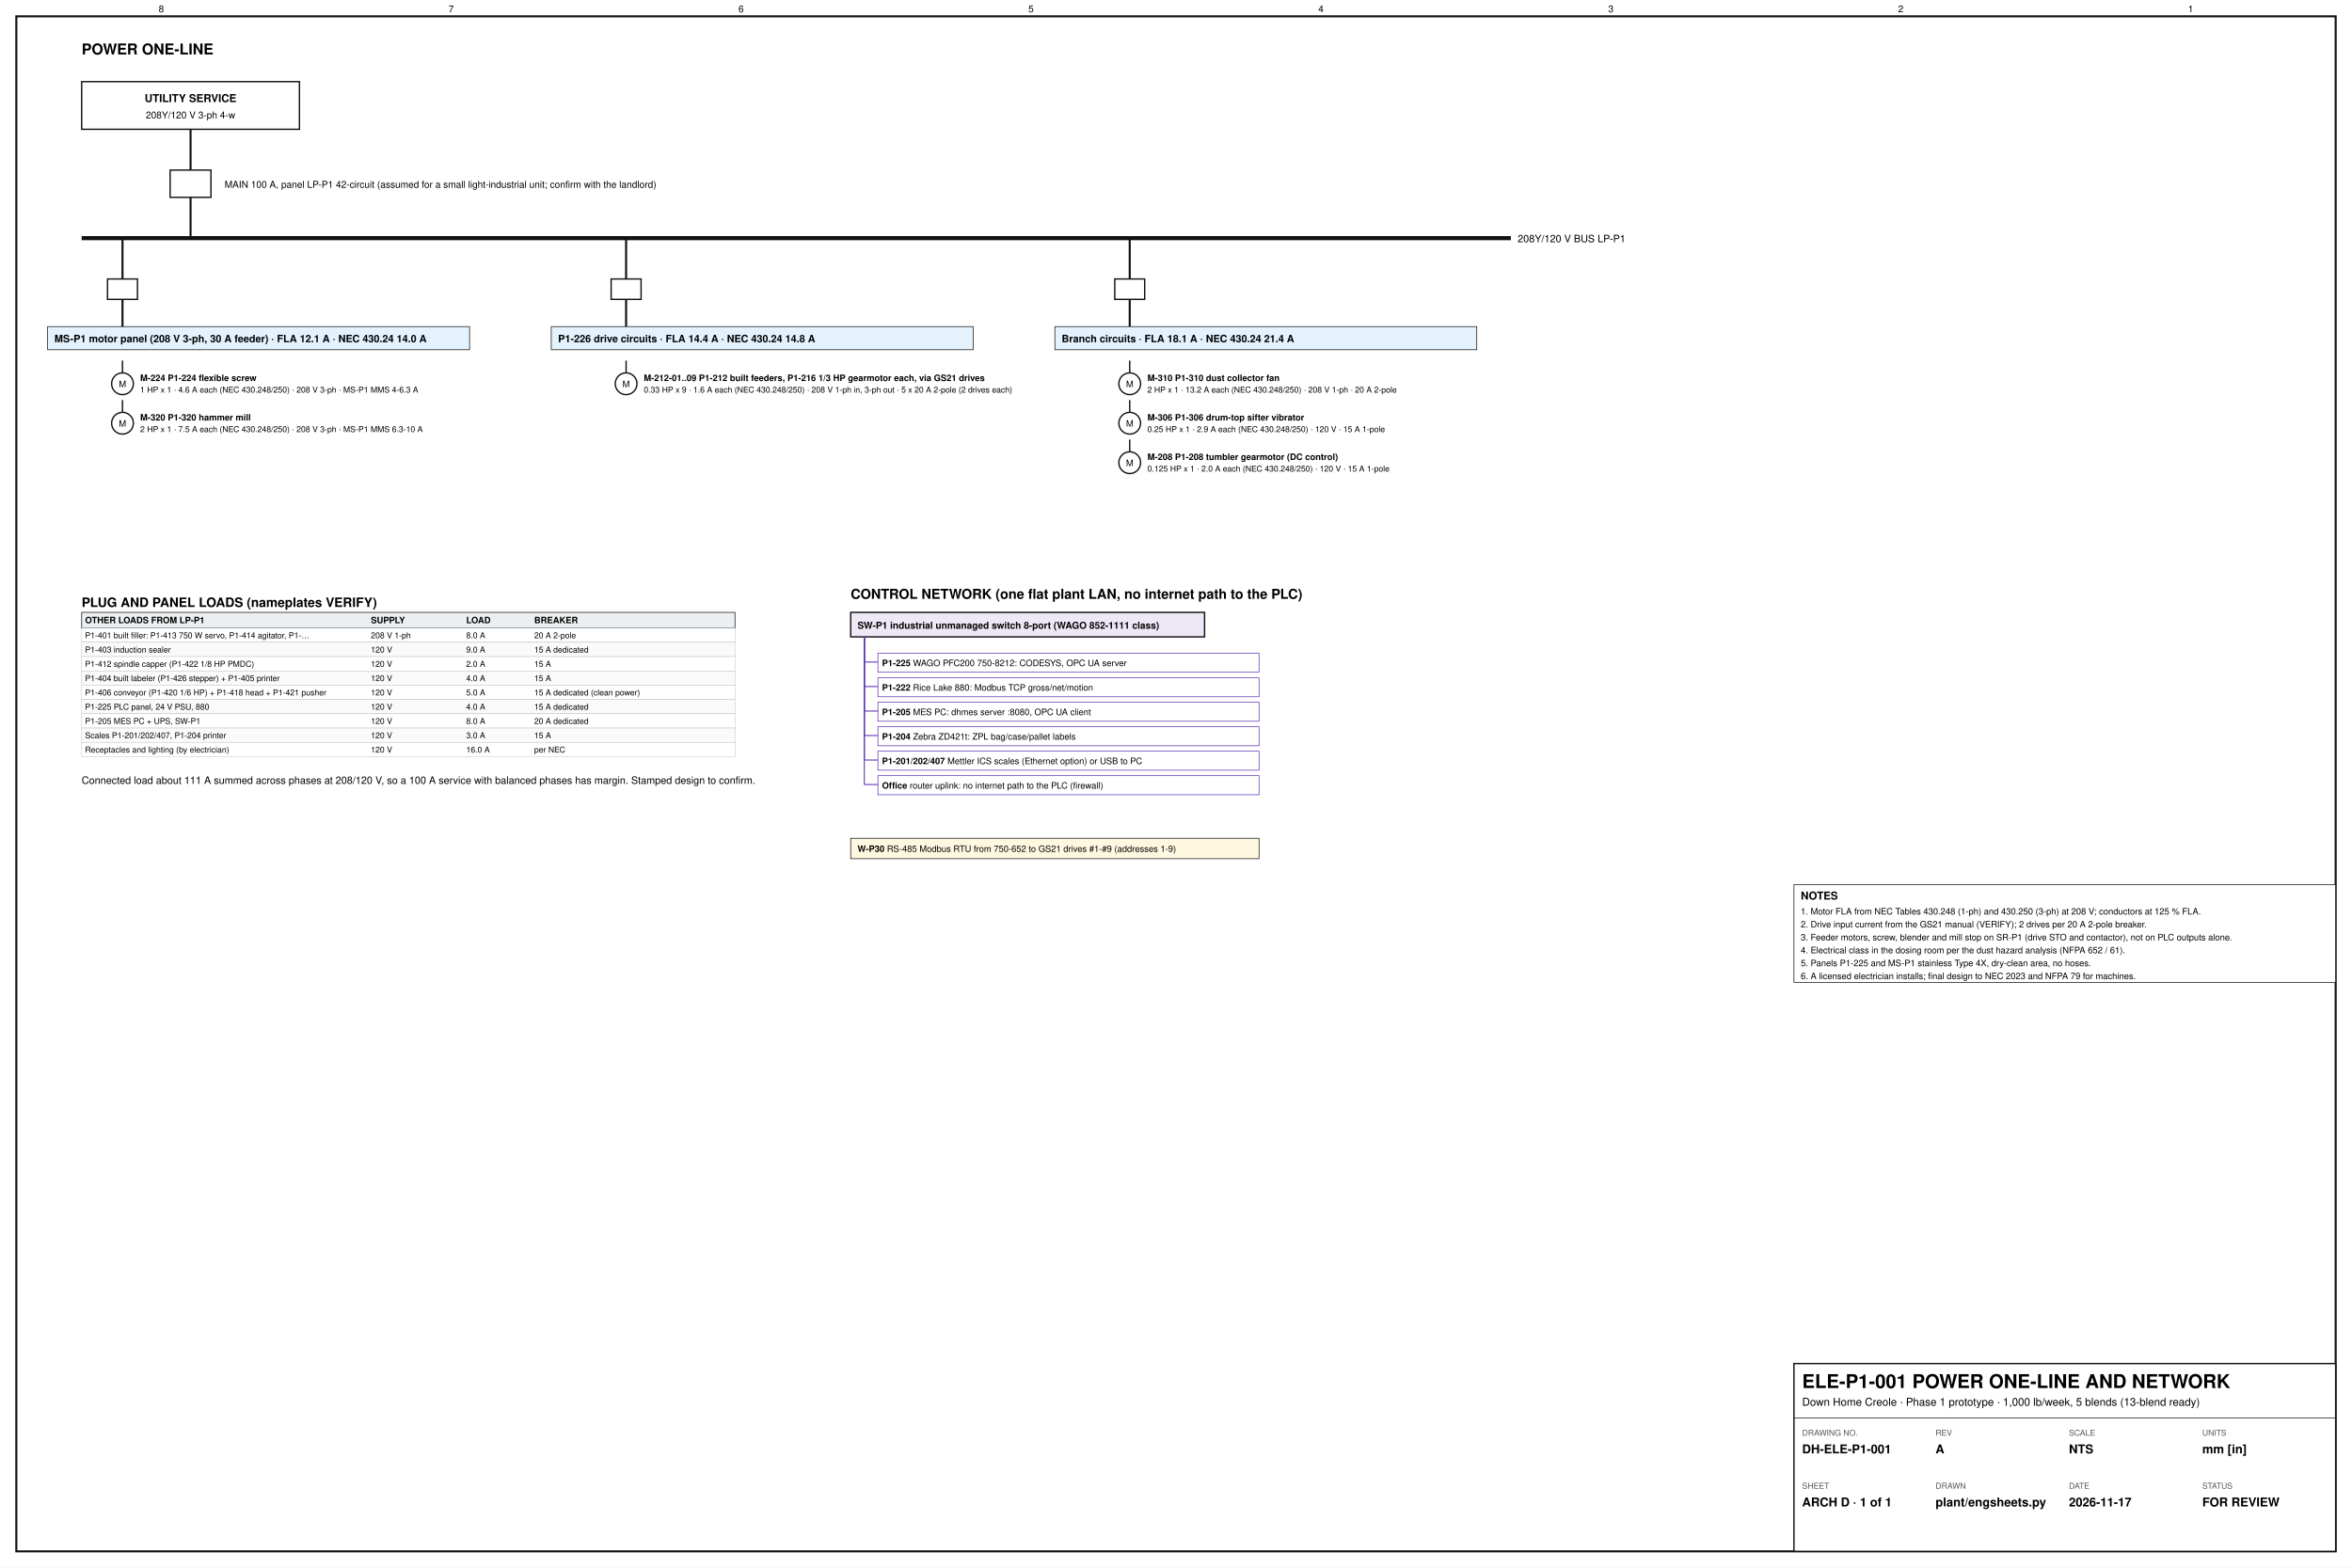
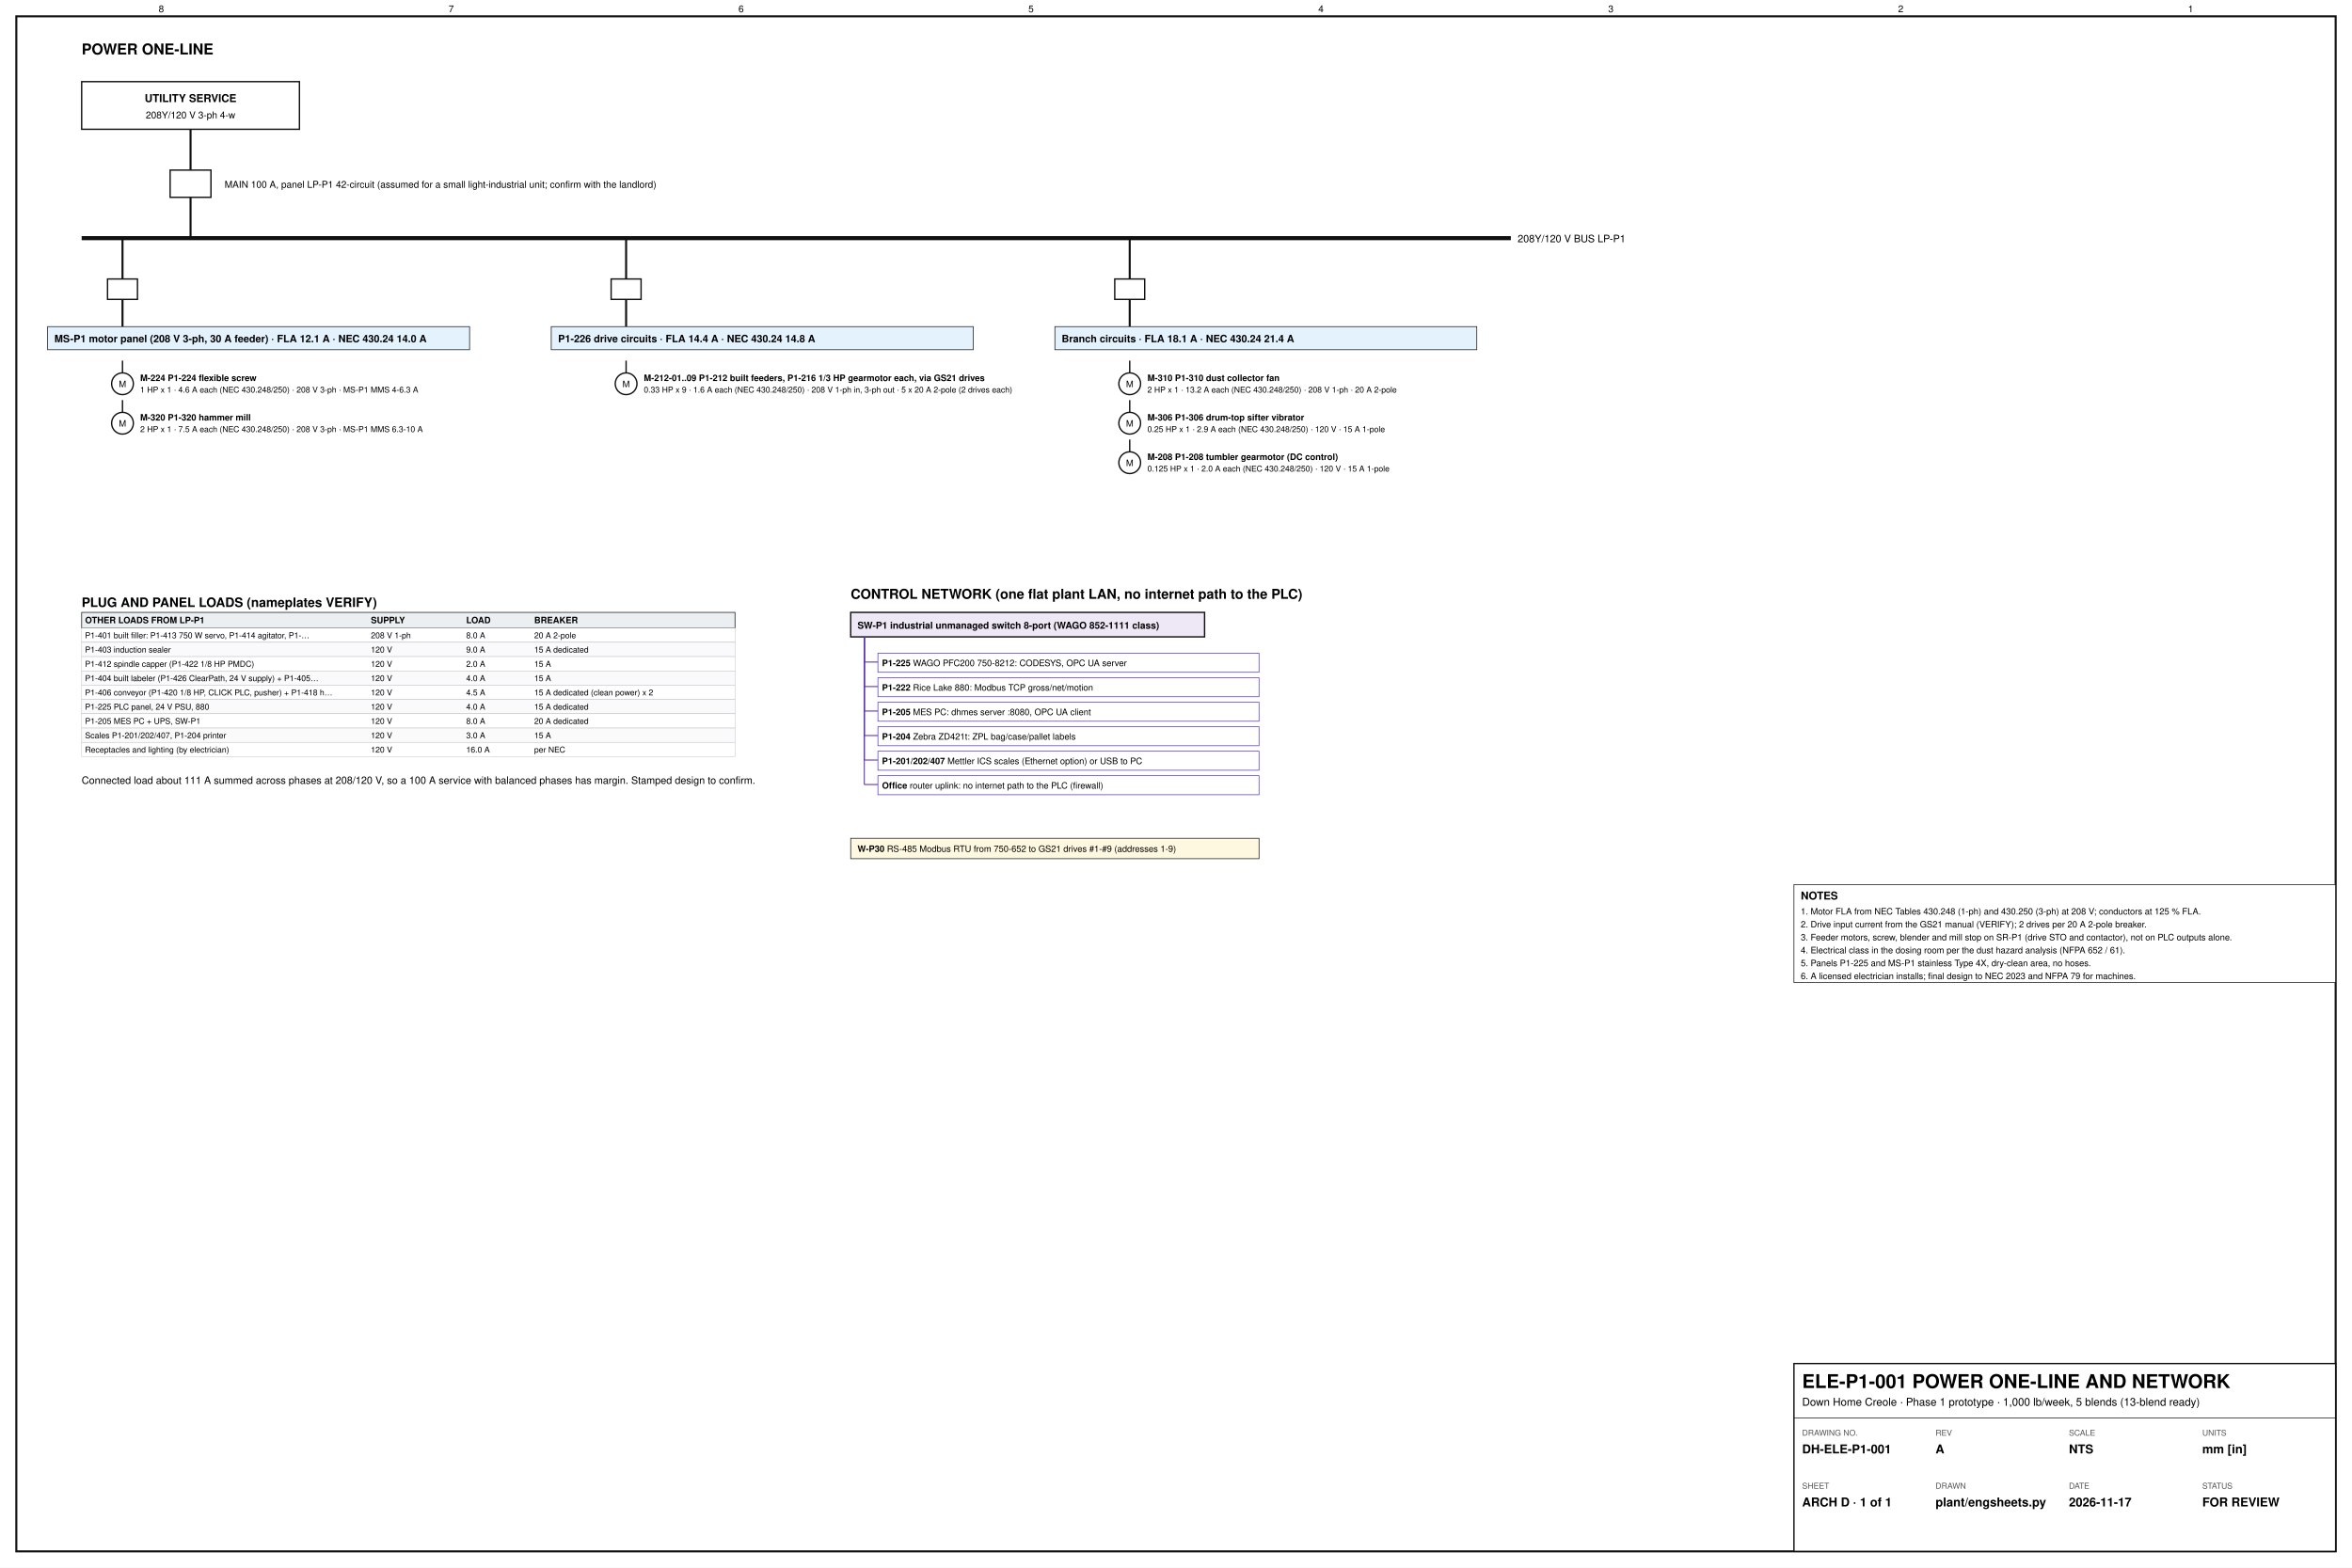
<svg xmlns="http://www.w3.org/2000/svg" width="3456" height="2304" viewBox="0 0 3456 2304" font-family="Helvetica,Arial,sans-serif">
  <rect width="100%" height="100%" fill="#fff" />
  <rect x="24" y="24" width="3408" height="2256" fill="none" stroke="#111" stroke-width="3" />
  <defs>
    <pattern id="h45" width="9" height="9" patternUnits="userSpaceOnUse" patternTransform="rotate(45)">
      <line x1="0" y1="0" x2="0" y2="9" stroke="#455a64" stroke-width="1.2" />
    </pattern>
    <pattern id="h135" width="9" height="9" patternUnits="userSpaceOnUse" patternTransform="rotate(135)">
      <line x1="0" y1="0" x2="0" y2="9" stroke="#455a64" stroke-width="1.2" />
    </pattern>
    <marker id="arr" markerWidth="12" markerHeight="10" refX="11" refY="5" orient="auto">
      <path d="M0,0 L12,5 L0,10 z" fill="#111" />
    </marker>
  </defs>
  <text x="237.0" y="18" font-size="14" text-anchor="middle">8</text>
  <text x="663.0" y="18" font-size="14" text-anchor="middle">7</text>
  <text x="1089.0" y="18" font-size="14" text-anchor="middle">6</text>
  <text x="1515.0" y="18" font-size="14" text-anchor="middle">5</text>
  <text x="1941.0" y="18" font-size="14" text-anchor="middle">4</text>
  <text x="2367.0" y="18" font-size="14" text-anchor="middle">3</text>
  <text x="2793.0" y="18" font-size="14" text-anchor="middle">2</text>
  <text x="3219.0" y="18" font-size="14" text-anchor="middle">1</text>
  <g>
    <rect x="2636" y="2004" width="796" height="276" fill="#fff" stroke="#111" stroke-width="2" />
    <text x="2648" y="2040" font-size="28" font-weight="bold">ELE-P1-001 POWER ONE-LINE AND NETWORK</text>
    <text x="2648" y="2066" font-size="16">Down Home Creole · Phase 1 prototype · 1,000 lb/week, 5 blends (13-blend ready)</text>
    <line x1="2636" y1="2084" x2="3432" y2="2084" stroke="#111" />
    <text x="2648" y="2110" font-size="12" fill="#555">DRAWING NO.</text>
    <text x="2648" y="2136" font-size="18" font-weight="bold">DH-ELE-P1-001</text>
    <text x="2844" y="2110" font-size="12" fill="#555">REV</text>
    <text x="2844" y="2136" font-size="18" font-weight="bold">A</text>
    <text x="3040" y="2110" font-size="12" fill="#555">SCALE</text>
    <text x="3040" y="2136" font-size="18" font-weight="bold">NTS</text>
    <text x="3236" y="2110" font-size="12" fill="#555">UNITS</text>
    <text x="3236" y="2136" font-size="18" font-weight="bold">mm [in]</text>
    <text x="2648" y="2188" font-size="12" fill="#555">SHEET</text>
    <text x="2648" y="2214" font-size="18" font-weight="bold">ARCH D · 1 of 1</text>
    <text x="2844" y="2188" font-size="12" fill="#555">DRAWN</text>
    <text x="2844" y="2214" font-size="18" font-weight="bold">plant/engsheets.py</text>
    <text x="3040" y="2188" font-size="12" fill="#555">DATE</text>
    <text x="3040" y="2214" font-size="18" font-weight="bold">2026-11-17</text>
    <text x="3236" y="2188" font-size="12" fill="#555">STATUS</text>
    <text x="3236" y="2214" font-size="18" font-weight="bold">FOR REVIEW</text>
  </g>
  <text x="120" y="80" font-size="22" font-weight="bold">POWER ONE-LINE</text>
  <rect x="120" y="120" width="320" height="70" fill="#fff" stroke="#111" stroke-width="2" />
  <text x="280" y="150" font-size="16" font-weight="bold" text-anchor="middle">UTILITY SERVICE</text>
  <text x="280" y="174" font-size="14" text-anchor="middle">208Y/120 V 3-ph 4-w</text>
  <line x1="280" y1="190" x2="280" y2="250" stroke="#111" stroke-width="3" />
  <rect x="250" y="250" width="60" height="40" fill="#fff" stroke="#111" stroke-width="2" />
  <text x="330" y="276" font-size="14">MAIN 100 A, panel LP-P1 42-circuit (assumed for a small light-industrial unit; confirm with the landlord)</text>
  <line x1="280" y1="290" x2="280" y2="350" stroke="#111" stroke-width="3" />
  <line x1="120" y1="350" x2="2220" y2="350" stroke="#111" stroke-width="6" />
  <text x="2230" y="356" font-size="15">208Y/120 V BUS LP-P1</text>
  <line x1="180" y1="350" x2="180" y2="410" stroke="#111" stroke-width="3" />
  <rect x="158" y="410" width="44" height="30" fill="#fff" stroke="#111" stroke-width="2" />
  <line x1="180" y1="440" x2="180" y2="480" stroke="#111" stroke-width="3" />
  <rect x="70" y="480" width="620" height="34" fill="#e3f2fd" stroke="#111" />
  <text x="80" y="503" font-size="15" font-weight="bold">MS-P1 motor panel (208 V 3-ph, 30 A feeder) · FLA 12.1 A · NEC 430.24 14.0 A</text>
  <line x1="180" y1="530" x2="180" y2="548" stroke="#111" stroke-width="2" />
  <circle cx="180" cy="564" r="16" fill="#fff" stroke="#111" stroke-width="2" />
  <text x="180" y="569" font-size="13" text-anchor="middle">M</text>
  <text x="206" y="560" font-size="13" font-weight="bold">M-224 P1-224 flexible screw</text>
  <text x="206" y="577" font-size="12">1 HP x 1 · 4.6 A each (NEC 430.248/250) · 208 V 3-ph · MS-P1 MMS 4-6.3 A</text>
  <line x1="180" y1="588" x2="180" y2="606" stroke="#111" stroke-width="2" />
  <circle cx="180" cy="622" r="16" fill="#fff" stroke="#111" stroke-width="2" />
  <text x="180" y="627" font-size="13" text-anchor="middle">M</text>
  <text x="206" y="618" font-size="13" font-weight="bold">M-320 P1-320 hammer mill</text>
  <text x="206" y="635" font-size="12">2 HP x 1 · 7.5 A each (NEC 430.248/250) · 208 V 3-ph · MS-P1 MMS 6.3-10 A</text>
  <line x1="920" y1="350" x2="920" y2="410" stroke="#111" stroke-width="3" />
  <rect x="898" y="410" width="44" height="30" fill="#fff" stroke="#111" stroke-width="2" />
  <line x1="920" y1="440" x2="920" y2="480" stroke="#111" stroke-width="3" />
  <rect x="810" y="480" width="620" height="34" fill="#e3f2fd" stroke="#111" />
  <text x="820" y="503" font-size="15" font-weight="bold">P1-226 drive circuits · FLA 14.4 A · NEC 430.24 14.8 A</text>
  <line x1="920" y1="530" x2="920" y2="548" stroke="#111" stroke-width="2" />
  <circle cx="920" cy="564" r="16" fill="#fff" stroke="#111" stroke-width="2" />
  <text x="920" y="569" font-size="13" text-anchor="middle">M</text>
  <text x="946" y="560" font-size="13" font-weight="bold">M-212-01..09 P1-212 built feeders, P1-216 1/3 HP gearmotor each, via GS21 drives</text>
  <text x="946" y="577" font-size="12">0.33 HP x 9 · 1.6 A each (NEC 430.248/250) · 208 V 1-ph in, 3-ph out · 5 x 20 A 2-pole (2 drives each)</text>
  <line x1="1660" y1="350" x2="1660" y2="410" stroke="#111" stroke-width="3" />
  <rect x="1638" y="410" width="44" height="30" fill="#fff" stroke="#111" stroke-width="2" />
  <line x1="1660" y1="440" x2="1660" y2="480" stroke="#111" stroke-width="3" />
  <rect x="1550" y="480" width="620" height="34" fill="#e3f2fd" stroke="#111" />
  <text x="1560" y="503" font-size="15" font-weight="bold">Branch circuits · FLA 18.1 A · NEC 430.24 21.4 A</text>
  <line x1="1660" y1="530" x2="1660" y2="548" stroke="#111" stroke-width="2" />
  <circle cx="1660" cy="564" r="16" fill="#fff" stroke="#111" stroke-width="2" />
  <text x="1660" y="569" font-size="13" text-anchor="middle">M</text>
  <text x="1686" y="560" font-size="13" font-weight="bold">M-310 P1-310 dust collector fan</text>
  <text x="1686" y="577" font-size="12">2 HP x 1 · 13.2 A each (NEC 430.248/250) · 208 V 1-ph · 20 A 2-pole</text>
  <line x1="1660" y1="588" x2="1660" y2="606" stroke="#111" stroke-width="2" />
  <circle cx="1660" cy="622" r="16" fill="#fff" stroke="#111" stroke-width="2" />
  <text x="1660" y="627" font-size="13" text-anchor="middle">M</text>
  <text x="1686" y="618" font-size="13" font-weight="bold">M-306 P1-306 drum-top sifter vibrator</text>
  <text x="1686" y="635" font-size="12">0.25 HP x 1 · 2.9 A each (NEC 430.248/250) · 120 V · 15 A 1-pole</text>
  <line x1="1660" y1="646" x2="1660" y2="664" stroke="#111" stroke-width="2" />
  <circle cx="1660" cy="680" r="16" fill="#fff" stroke="#111" stroke-width="2" />
  <text x="1660" y="685" font-size="13" text-anchor="middle">M</text>
  <text x="1686" y="676" font-size="13" font-weight="bold">M-208 P1-208 tumbler gearmotor (DC control)</text>
  <text x="1686" y="693" font-size="12">0.125 HP x 1 · 2.0 A each (NEC 430.248/250) · 120 V · 15 A 1-pole</text>
  <text x="120" y="892" font-size="19" font-weight="bold">PLUG AND PANEL LOADS (nameplates VERIFY)</text>
  <rect x="120" y="900" width="960" height="23" fill="#eceff1" stroke="#111" />
  <text x="125" y="916" font-size="13" font-weight="bold">OTHER LOADS FROM LP-P1</text>
  <text x="545" y="916" font-size="13" font-weight="bold">SUPPLY</text>
  <text x="685" y="916" font-size="13" font-weight="bold">LOAD</text>
  <text x="785" y="916" font-size="13" font-weight="bold">BREAKER</text>
  <rect x="120" y="923" width="960" height="21" fill="#fff" stroke="#b0bec5" stroke-width="0.6" />
  <text x="125" y="938" font-size="12">P1-401 built filler: P1-413 750 W servo, P1-414 agitator, P1-…</text>
  <text x="545" y="938" font-size="12">208 V 1-ph</text>
  <text x="685" y="938" font-size="12">8.0 A</text>
  <text x="785" y="938" font-size="12">20 A 2-pole</text>
  <rect x="120" y="944" width="960" height="21" fill="#fafafa" stroke="#b0bec5" stroke-width="0.6" />
  <text x="125" y="959" font-size="12">P1-403 induction sealer</text>
  <text x="545" y="959" font-size="12">120 V</text>
  <text x="685" y="959" font-size="12">9.0 A</text>
  <text x="785" y="959" font-size="12">15 A dedicated</text>
  <rect x="120" y="965" width="960" height="21" fill="#fff" stroke="#b0bec5" stroke-width="0.6" />
  <text x="125" y="980" font-size="12">P1-412 spindle capper (P1-422 1/8 HP PMDC)</text>
  <text x="545" y="980" font-size="12">120 V</text>
  <text x="685" y="980" font-size="12">2.0 A</text>
  <text x="785" y="980" font-size="12">15 A</text>
  <rect x="120" y="986" width="960" height="21" fill="#fafafa" stroke="#b0bec5" stroke-width="0.6" />
-   <text x="125" y="1001" font-size="12">P1-404 built labeler (P1-426 stepper) + P1-405 printer</text>
+   <text x="125" y="1001" font-size="12">P1-404 built labeler (P1-426 ClearPath, 24 V supply) + P1-405…</text>
  <text x="545" y="1001" font-size="12">120 V</text>
  <text x="685" y="1001" font-size="12">4.0 A</text>
  <text x="785" y="1001" font-size="12">15 A</text>
  <rect x="120" y="1007" width="960" height="21" fill="#fff" stroke="#b0bec5" stroke-width="0.6" />
-   <text x="125" y="1022" font-size="12">P1-406 conveyor (P1-420 1/6 HP) + P1-418 head + P1-421 pusher</text>
+   <text x="125" y="1022" font-size="12">P1-406 conveyor (P1-420 1/8 HP, CLICK PLC, pusher) + P1-418 h…</text>
  <text x="545" y="1022" font-size="12">120 V</text>
-   <text x="685" y="1022" font-size="12">5.0 A</text>
-   <text x="785" y="1022" font-size="12">15 A dedicated (clean power)</text>
+   <text x="685" y="1022" font-size="12">4.5 A</text>
+   <text x="785" y="1022" font-size="12">15 A dedicated (clean power) x 2</text>
  <rect x="120" y="1028" width="960" height="21" fill="#fafafa" stroke="#b0bec5" stroke-width="0.6" />
  <text x="125" y="1043" font-size="12">P1-225 PLC panel, 24 V PSU, 880</text>
  <text x="545" y="1043" font-size="12">120 V</text>
  <text x="685" y="1043" font-size="12">4.0 A</text>
  <text x="785" y="1043" font-size="12">15 A dedicated</text>
  <rect x="120" y="1049" width="960" height="21" fill="#fff" stroke="#b0bec5" stroke-width="0.6" />
  <text x="125" y="1064" font-size="12">P1-205 MES PC + UPS, SW-P1</text>
  <text x="545" y="1064" font-size="12">120 V</text>
  <text x="685" y="1064" font-size="12">8.0 A</text>
  <text x="785" y="1064" font-size="12">20 A dedicated</text>
  <rect x="120" y="1070" width="960" height="21" fill="#fafafa" stroke="#b0bec5" stroke-width="0.6" />
  <text x="125" y="1085" font-size="12">Scales P1-201/202/407, P1-204 printer</text>
  <text x="545" y="1085" font-size="12">120 V</text>
  <text x="685" y="1085" font-size="12">3.0 A</text>
  <text x="785" y="1085" font-size="12">15 A</text>
  <rect x="120" y="1091" width="960" height="21" fill="#fff" stroke="#b0bec5" stroke-width="0.6" />
  <text x="125" y="1106" font-size="12">Receptacles and lighting (by electrician)</text>
  <text x="545" y="1106" font-size="12">120 V</text>
  <text x="685" y="1106" font-size="12">16.0 A</text>
  <text x="785" y="1106" font-size="12">per NEC</text>
  <text x="120" y="1152" font-size="15">Connected load about 111 A summed across phases at 208/120 V, so a 100 A service with balanced phases has margin. Stamped design to confirm.</text>
  <text x="1250" y="880" font-size="20" font-weight="bold">CONTROL NETWORK (one flat plant LAN, no internet path to the PLC)</text>
  <rect x="1250" y="900" width="520" height="36" fill="#ede7f6" stroke="#111" stroke-width="2" />
  <text x="1260" y="924" font-size="14" font-weight="bold">SW-P1 industrial unmanaged switch 8-port (WAGO 852-1111 class)</text>
  <line x1="1270" y1="936" x2="1270" y2="973" stroke="#5e35b1" stroke-width="1.5" />
  <line x1="1270" y1="973" x2="1290" y2="973" stroke="#5e35b1" stroke-width="1.5" />
  <rect x="1290" y="960" width="560" height="28" fill="#fff" stroke="#5e35b1" />
  <text x="1296" y="979" font-size="13">
    <tspan font-weight="bold">P1-225</tspan> WAGO PFC200 750-8212: CODESYS, OPC UA server</text>
  <line x1="1270" y1="936" x2="1270" y2="1009" stroke="#5e35b1" stroke-width="1.5" />
  <line x1="1270" y1="1009" x2="1290" y2="1009" stroke="#5e35b1" stroke-width="1.5" />
  <rect x="1290" y="996" width="560" height="28" fill="#fff" stroke="#5e35b1" />
  <text x="1296" y="1015" font-size="13">
    <tspan font-weight="bold">P1-222</tspan> Rice Lake 880: Modbus TCP gross/net/motion</text>
  <line x1="1270" y1="936" x2="1270" y2="1045" stroke="#5e35b1" stroke-width="1.5" />
  <line x1="1270" y1="1045" x2="1290" y2="1045" stroke="#5e35b1" stroke-width="1.5" />
  <rect x="1290" y="1032" width="560" height="28" fill="#fff" stroke="#5e35b1" />
  <text x="1296" y="1051" font-size="13">
    <tspan font-weight="bold">P1-205</tspan> MES PC: dhmes server :8080, OPC UA client</text>
  <line x1="1270" y1="936" x2="1270" y2="1081" stroke="#5e35b1" stroke-width="1.5" />
  <line x1="1270" y1="1081" x2="1290" y2="1081" stroke="#5e35b1" stroke-width="1.5" />
  <rect x="1290" y="1068" width="560" height="28" fill="#fff" stroke="#5e35b1" />
  <text x="1296" y="1087" font-size="13">
    <tspan font-weight="bold">P1-204</tspan> Zebra ZD421t: ZPL bag/case/pallet labels</text>
  <line x1="1270" y1="936" x2="1270" y2="1117" stroke="#5e35b1" stroke-width="1.5" />
  <line x1="1270" y1="1117" x2="1290" y2="1117" stroke="#5e35b1" stroke-width="1.5" />
  <rect x="1290" y="1104" width="560" height="28" fill="#fff" stroke="#5e35b1" />
  <text x="1296" y="1123" font-size="13">
    <tspan font-weight="bold">P1-201/202/407</tspan> Mettler ICS scales (Ethernet option) or USB to PC</text>
  <line x1="1270" y1="936" x2="1270" y2="1153" stroke="#5e35b1" stroke-width="1.5" />
  <line x1="1270" y1="1153" x2="1290" y2="1153" stroke="#5e35b1" stroke-width="1.5" />
  <rect x="1290" y="1140" width="560" height="28" fill="#fff" stroke="#5e35b1" />
  <text x="1296" y="1159" font-size="13">
    <tspan font-weight="bold">Office</tspan> router uplink: no internet path to the PLC (firewall)</text>
  <rect x="1250" y="1232" width="600" height="30" fill="#fff8e1" stroke="#111" />
  <text x="1260" y="1252" font-size="13">
    <tspan font-weight="bold">W-P30</tspan> RS-485 Modbus RTU from 750-652 to GS21 drives #1-#9 (addresses 1-9)</text>
  <rect x="2636" y="1300" width="796" height="144" fill="#fff" stroke="#111" />
  <text x="2646" y="1322" font-size="16" font-weight="bold">NOTES</text>
  <text x="2646" y="1344" font-size="13">1. Motor FLA from NEC Tables 430.248 (1-ph) and 430.250 (3-ph) at 208 V; conductors at 125 % FLA.</text>
  <text x="2646" y="1363" font-size="13">2. Drive input current from the GS21 manual (VERIFY); 2 drives per 20 A 2-pole breaker.</text>
  <text x="2646" y="1382" font-size="13">3. Feeder motors, screw, blender and mill stop on SR-P1 (drive STO and contactor), not on PLC outputs alone.</text>
  <text x="2646" y="1401" font-size="13">4. Electrical class in the dosing room per the dust hazard analysis (NFPA 652 / 61).</text>
  <text x="2646" y="1420" font-size="13">5. Panels P1-225 and MS-P1 stainless Type 4X, dry-clean area, no hoses.</text>
  <text x="2646" y="1439" font-size="13">6. A licensed electrician installs; final design to NEC 2023 and NFPA 79 for machines.</text>
</svg>
